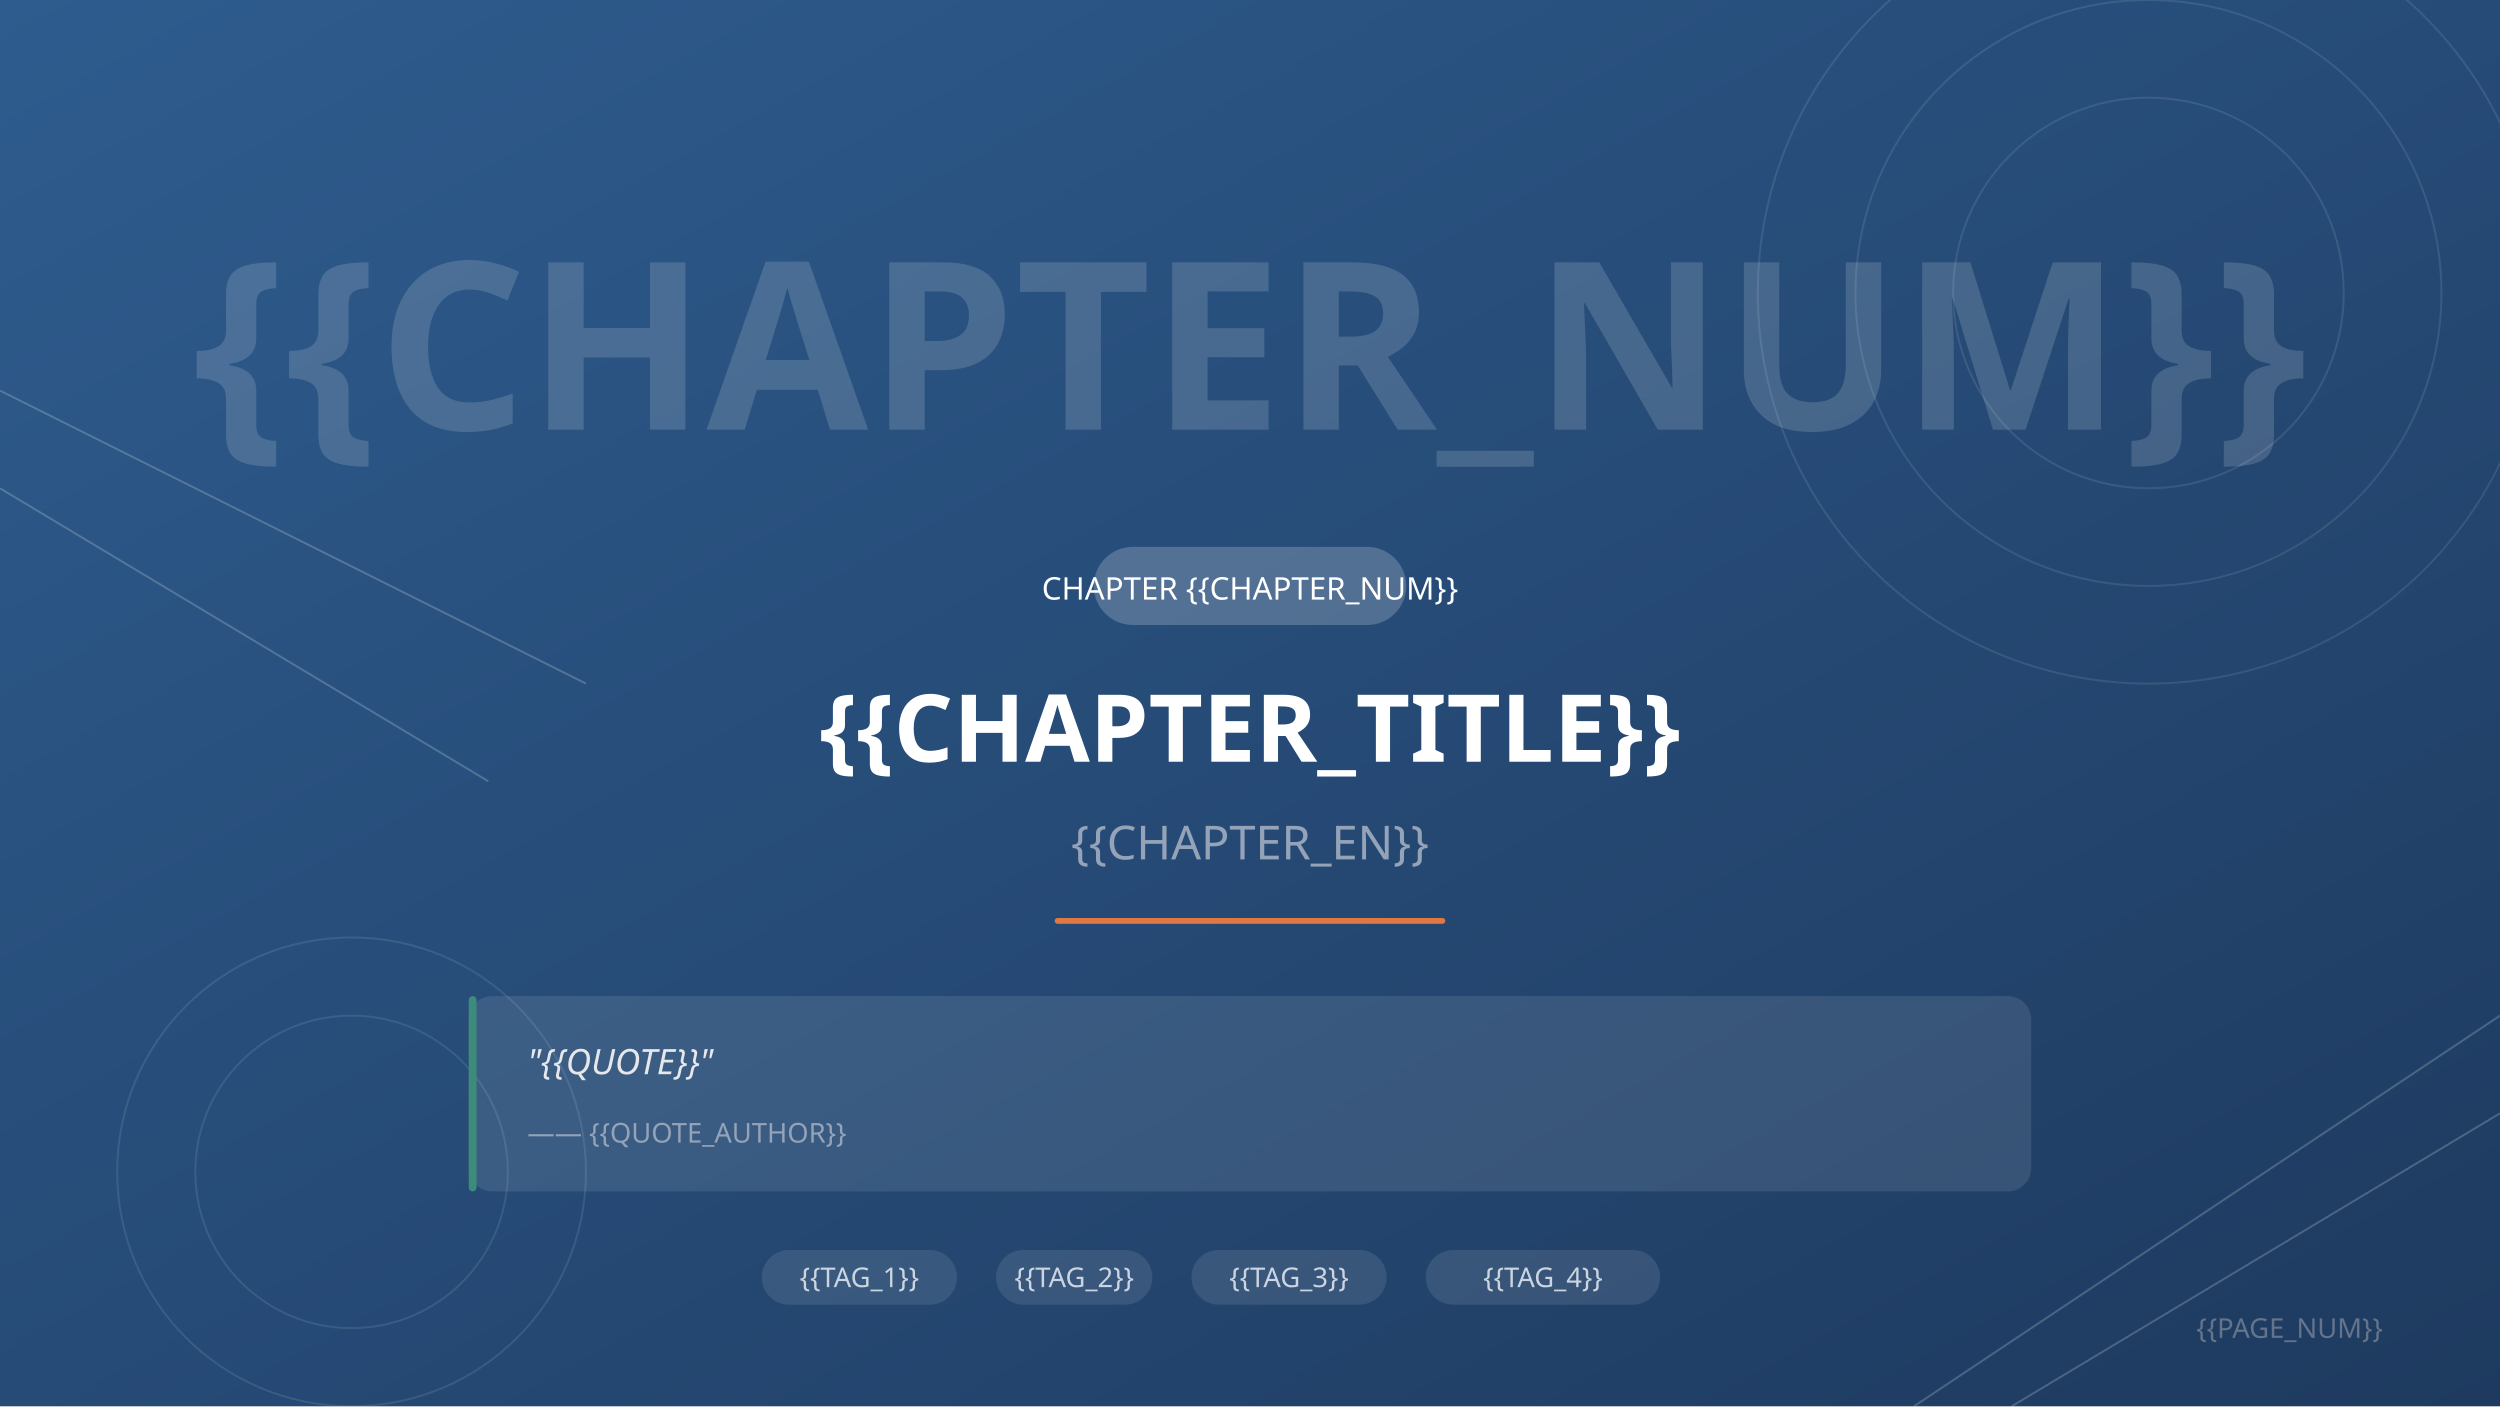
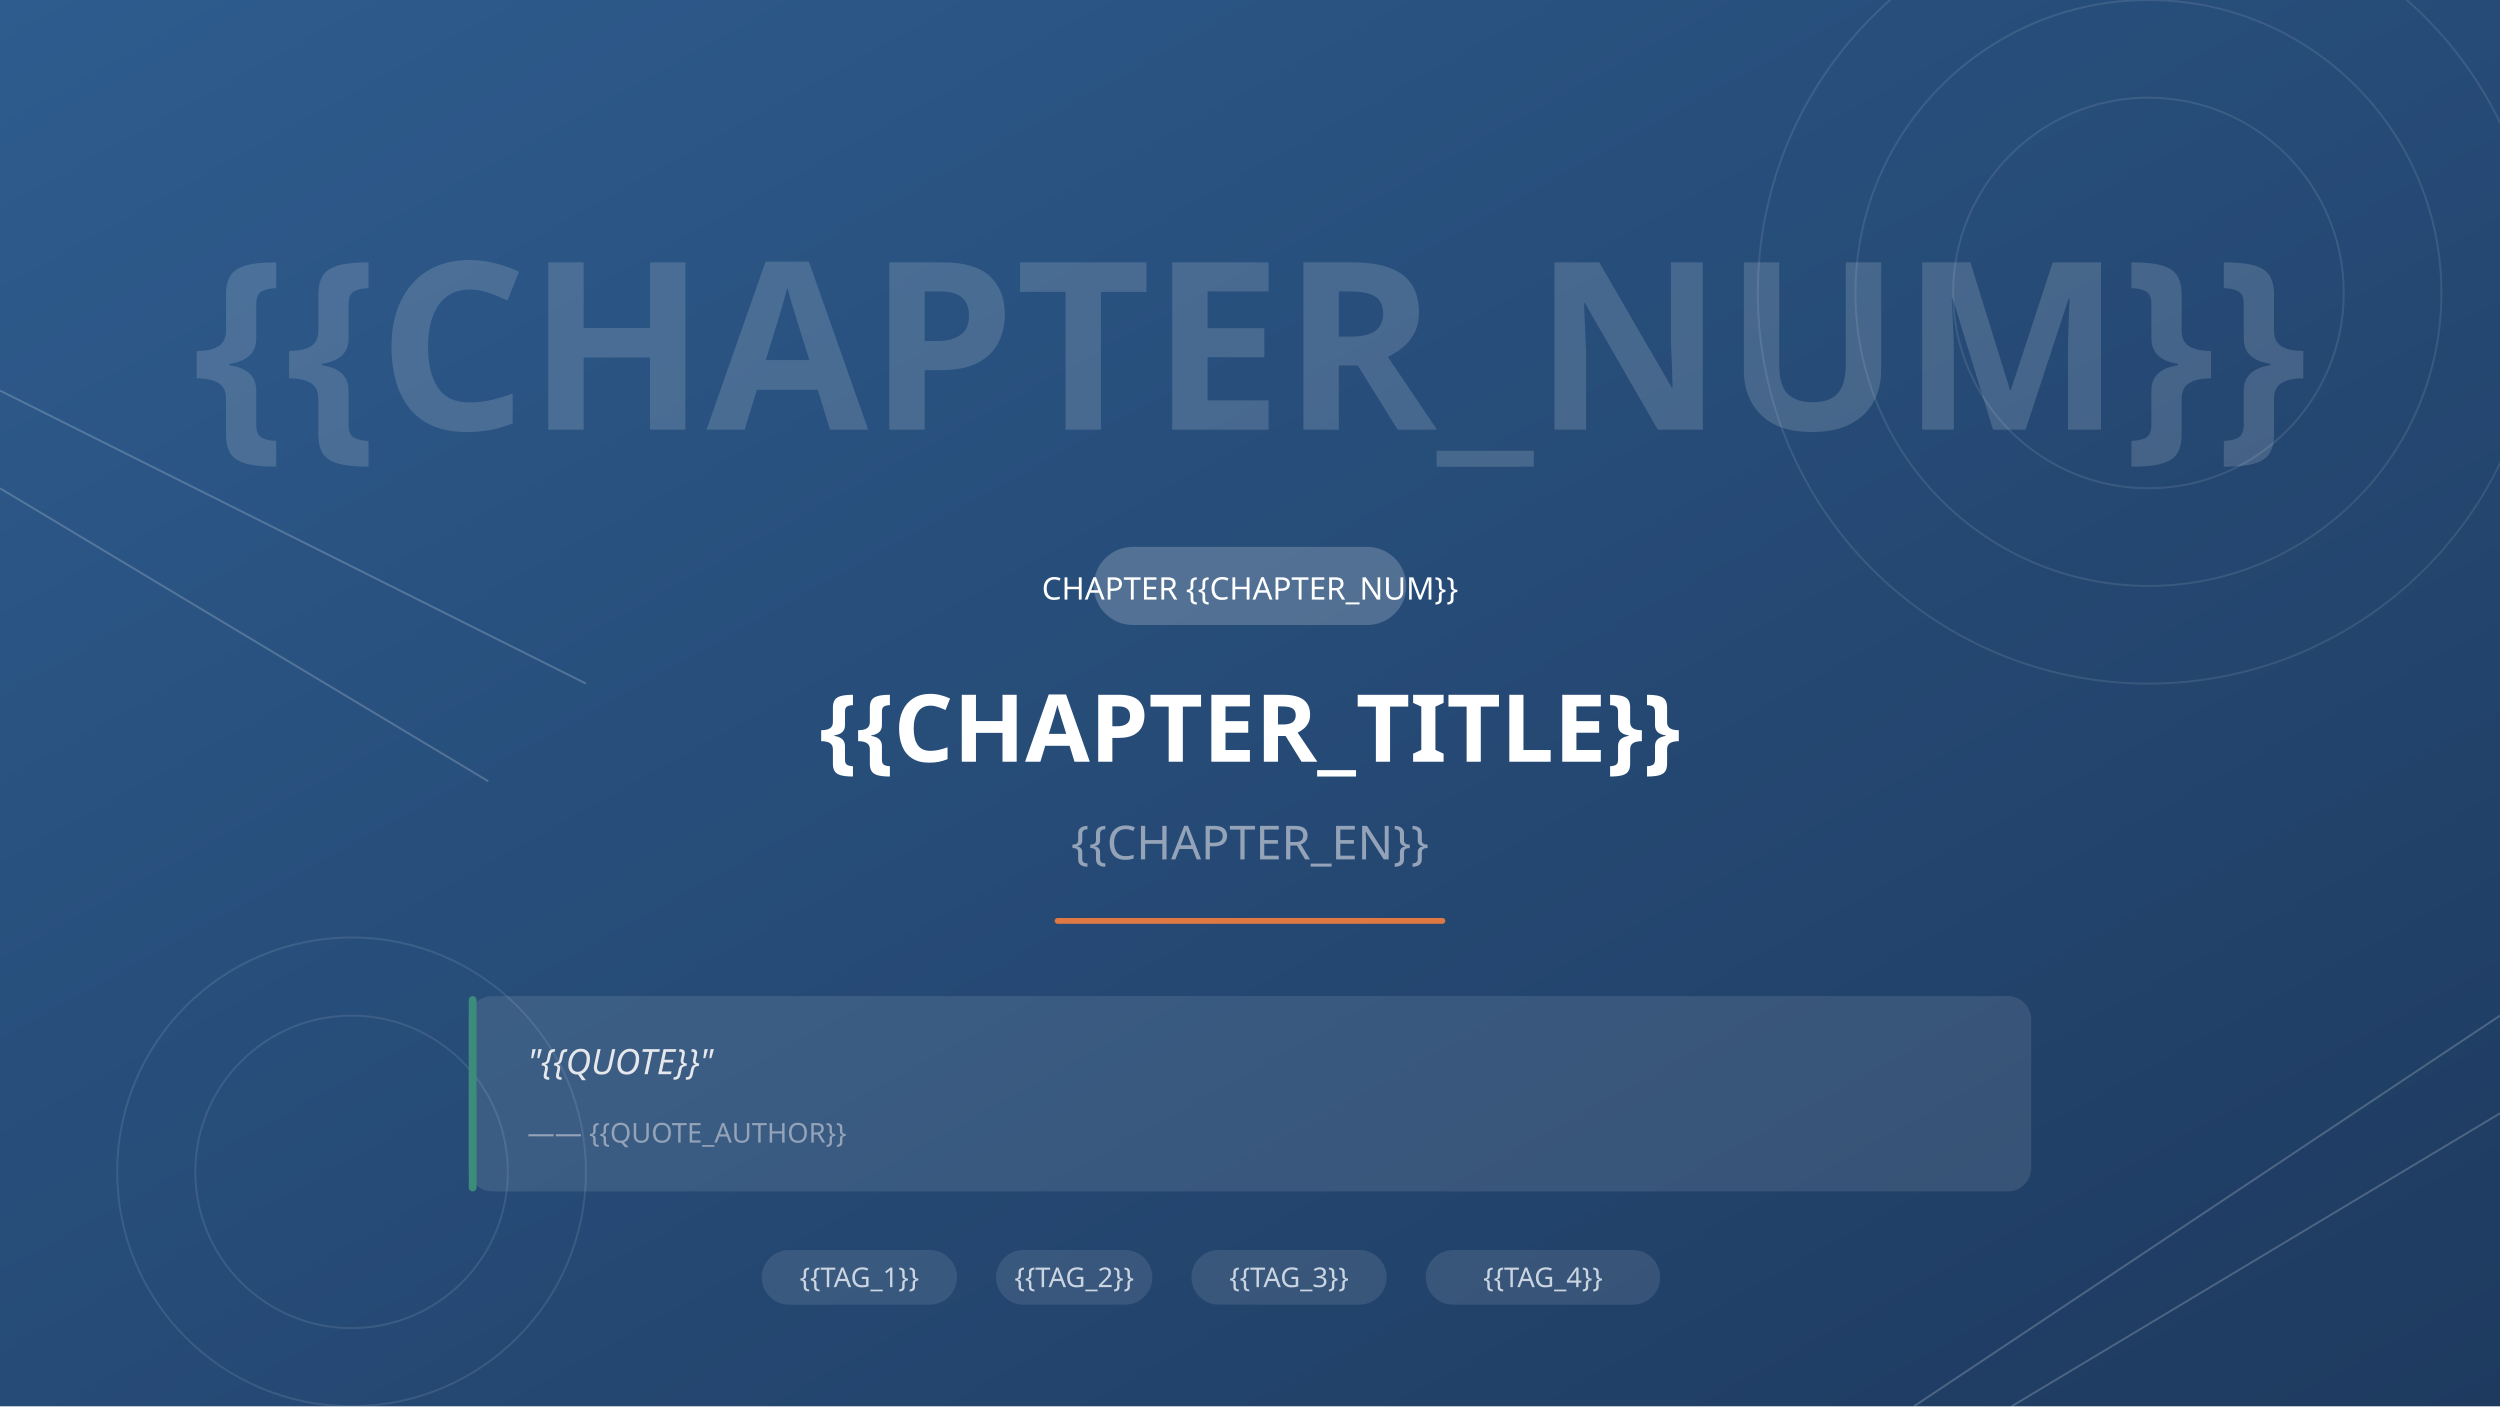
<svg xmlns="http://www.w3.org/2000/svg" viewBox="0 0 1280 720">
  <defs>
    <linearGradient id="chapterGradient" x1="0%" y1="0%" x2="100%" y2="100%">
      <stop offset="0%" style="stop-color:#2E5C8E" />
      <stop offset="100%" style="stop-color:#1E3A5F" />
    </linearGradient>
  </defs>
  <rect width="1280" height="720" fill="url(#chapterGradient)" />
  <circle cx="1100" cy="150" r="200" fill="none" stroke="#FFFFFF" stroke-width="1" stroke-opacity="0.1" />
  <circle cx="1100" cy="150" r="150" fill="none" stroke="#FFFFFF" stroke-width="1" stroke-opacity="0.1" />
  <circle cx="1100" cy="150" r="100" fill="none" stroke="#FFFFFF" stroke-width="1" stroke-opacity="0.1" />
  <circle cx="180" cy="600" r="120" fill="none" stroke="#FFFFFF" stroke-width="1" stroke-opacity="0.1" />
  <circle cx="180" cy="600" r="80" fill="none" stroke="#FFFFFF" stroke-width="1" stroke-opacity="0.1" />
  <line x1="0" y1="200" x2="300" y2="350" stroke="#FFFFFF" stroke-width="1" stroke-opacity="0.2" />
  <line x1="0" y1="250" x2="250" y2="400" stroke="#FFFFFF" stroke-width="1" stroke-opacity="0.2" />
  <line x1="980" y1="720" x2="1280" y2="520" stroke="#FFFFFF" stroke-width="1" stroke-opacity="0.2" />
  <line x1="1030" y1="720" x2="1280" y2="570" stroke="#FFFFFF" stroke-width="1" stroke-opacity="0.2" />
  <text x="640" y="220" font-family="system-ui, sans-serif" font-size="120" font-weight="bold" fill="#FFFFFF" fill-opacity="0.15" text-anchor="middle">
        {{CHAPTER_NUM}}
    </text>
  <rect x="560" y="280" width="160" height="40" rx="20" fill="#FFFFFF" fill-opacity="0.2" />
  <text x="640" y="307" font-family="PingFang SC, Microsoft YaHei, sans-serif" font-size="16" fill="#FFFFFF" text-anchor="middle">
        CHAPTER {{CHAPTER_NUM}}
    </text>
  <text x="640" y="390" font-family="PingFang SC, Microsoft YaHei, sans-serif" font-size="48" font-weight="bold" fill="#FFFFFF" text-anchor="middle">
        {{CHAPTER_TITLE}}
    </text>
  <text x="640" y="440" font-family="system-ui, sans-serif" font-size="24" fill="#94A3B8" text-anchor="middle">
        {{CHAPTER_EN}}
    </text>
  <rect x="540" y="470" width="200" height="3" rx="1.5" fill="#E07843" />
  <rect x="240" y="510" width="800" height="100" rx="12" fill="#FFFFFF" fill-opacity="0.1" />
  <rect x="240" y="510" width="4" height="100" rx="2" fill="#3D8B7A" />
  <text x="270" y="550" font-family="PingFang SC, Microsoft YaHei, sans-serif" font-size="18" fill="#E5E7EB" font-style="italic">
        "{{QUOTE}}"
    </text>
  <text x="270" y="585" font-family="system-ui, sans-serif" font-size="14" fill="#94A3B8">
        —— {{QUOTE_AUTHOR}}
    </text>
  <g font-family="PingFang SC, Microsoft YaHei, sans-serif" font-size="14" fill="#CBD5E1">
    <rect x="390" y="640" width="100" height="28" rx="14" fill="#FFFFFF" fill-opacity="0.1" />
    <text x="440" y="659" text-anchor="middle">{{TAG_1}}</text>
    <rect x="510" y="640" width="80" height="28" rx="14" fill="#FFFFFF" fill-opacity="0.1" />
    <text x="550" y="659" text-anchor="middle">{{TAG_2}}</text>
    <rect x="610" y="640" width="100" height="28" rx="14" fill="#FFFFFF" fill-opacity="0.1" />
    <text x="660" y="659" text-anchor="middle">{{TAG_3}}</text>
    <rect x="730" y="640" width="120" height="28" rx="14" fill="#FFFFFF" fill-opacity="0.1" />
    <text x="790" y="659" text-anchor="middle">{{TAG_4}}</text>
  </g>
-   <text x="1220" y="685" font-family="system-ui, sans-serif" font-size="14" fill="#64748B" text-anchor="end">{{PAGE_NUM}}</text>
</svg>
